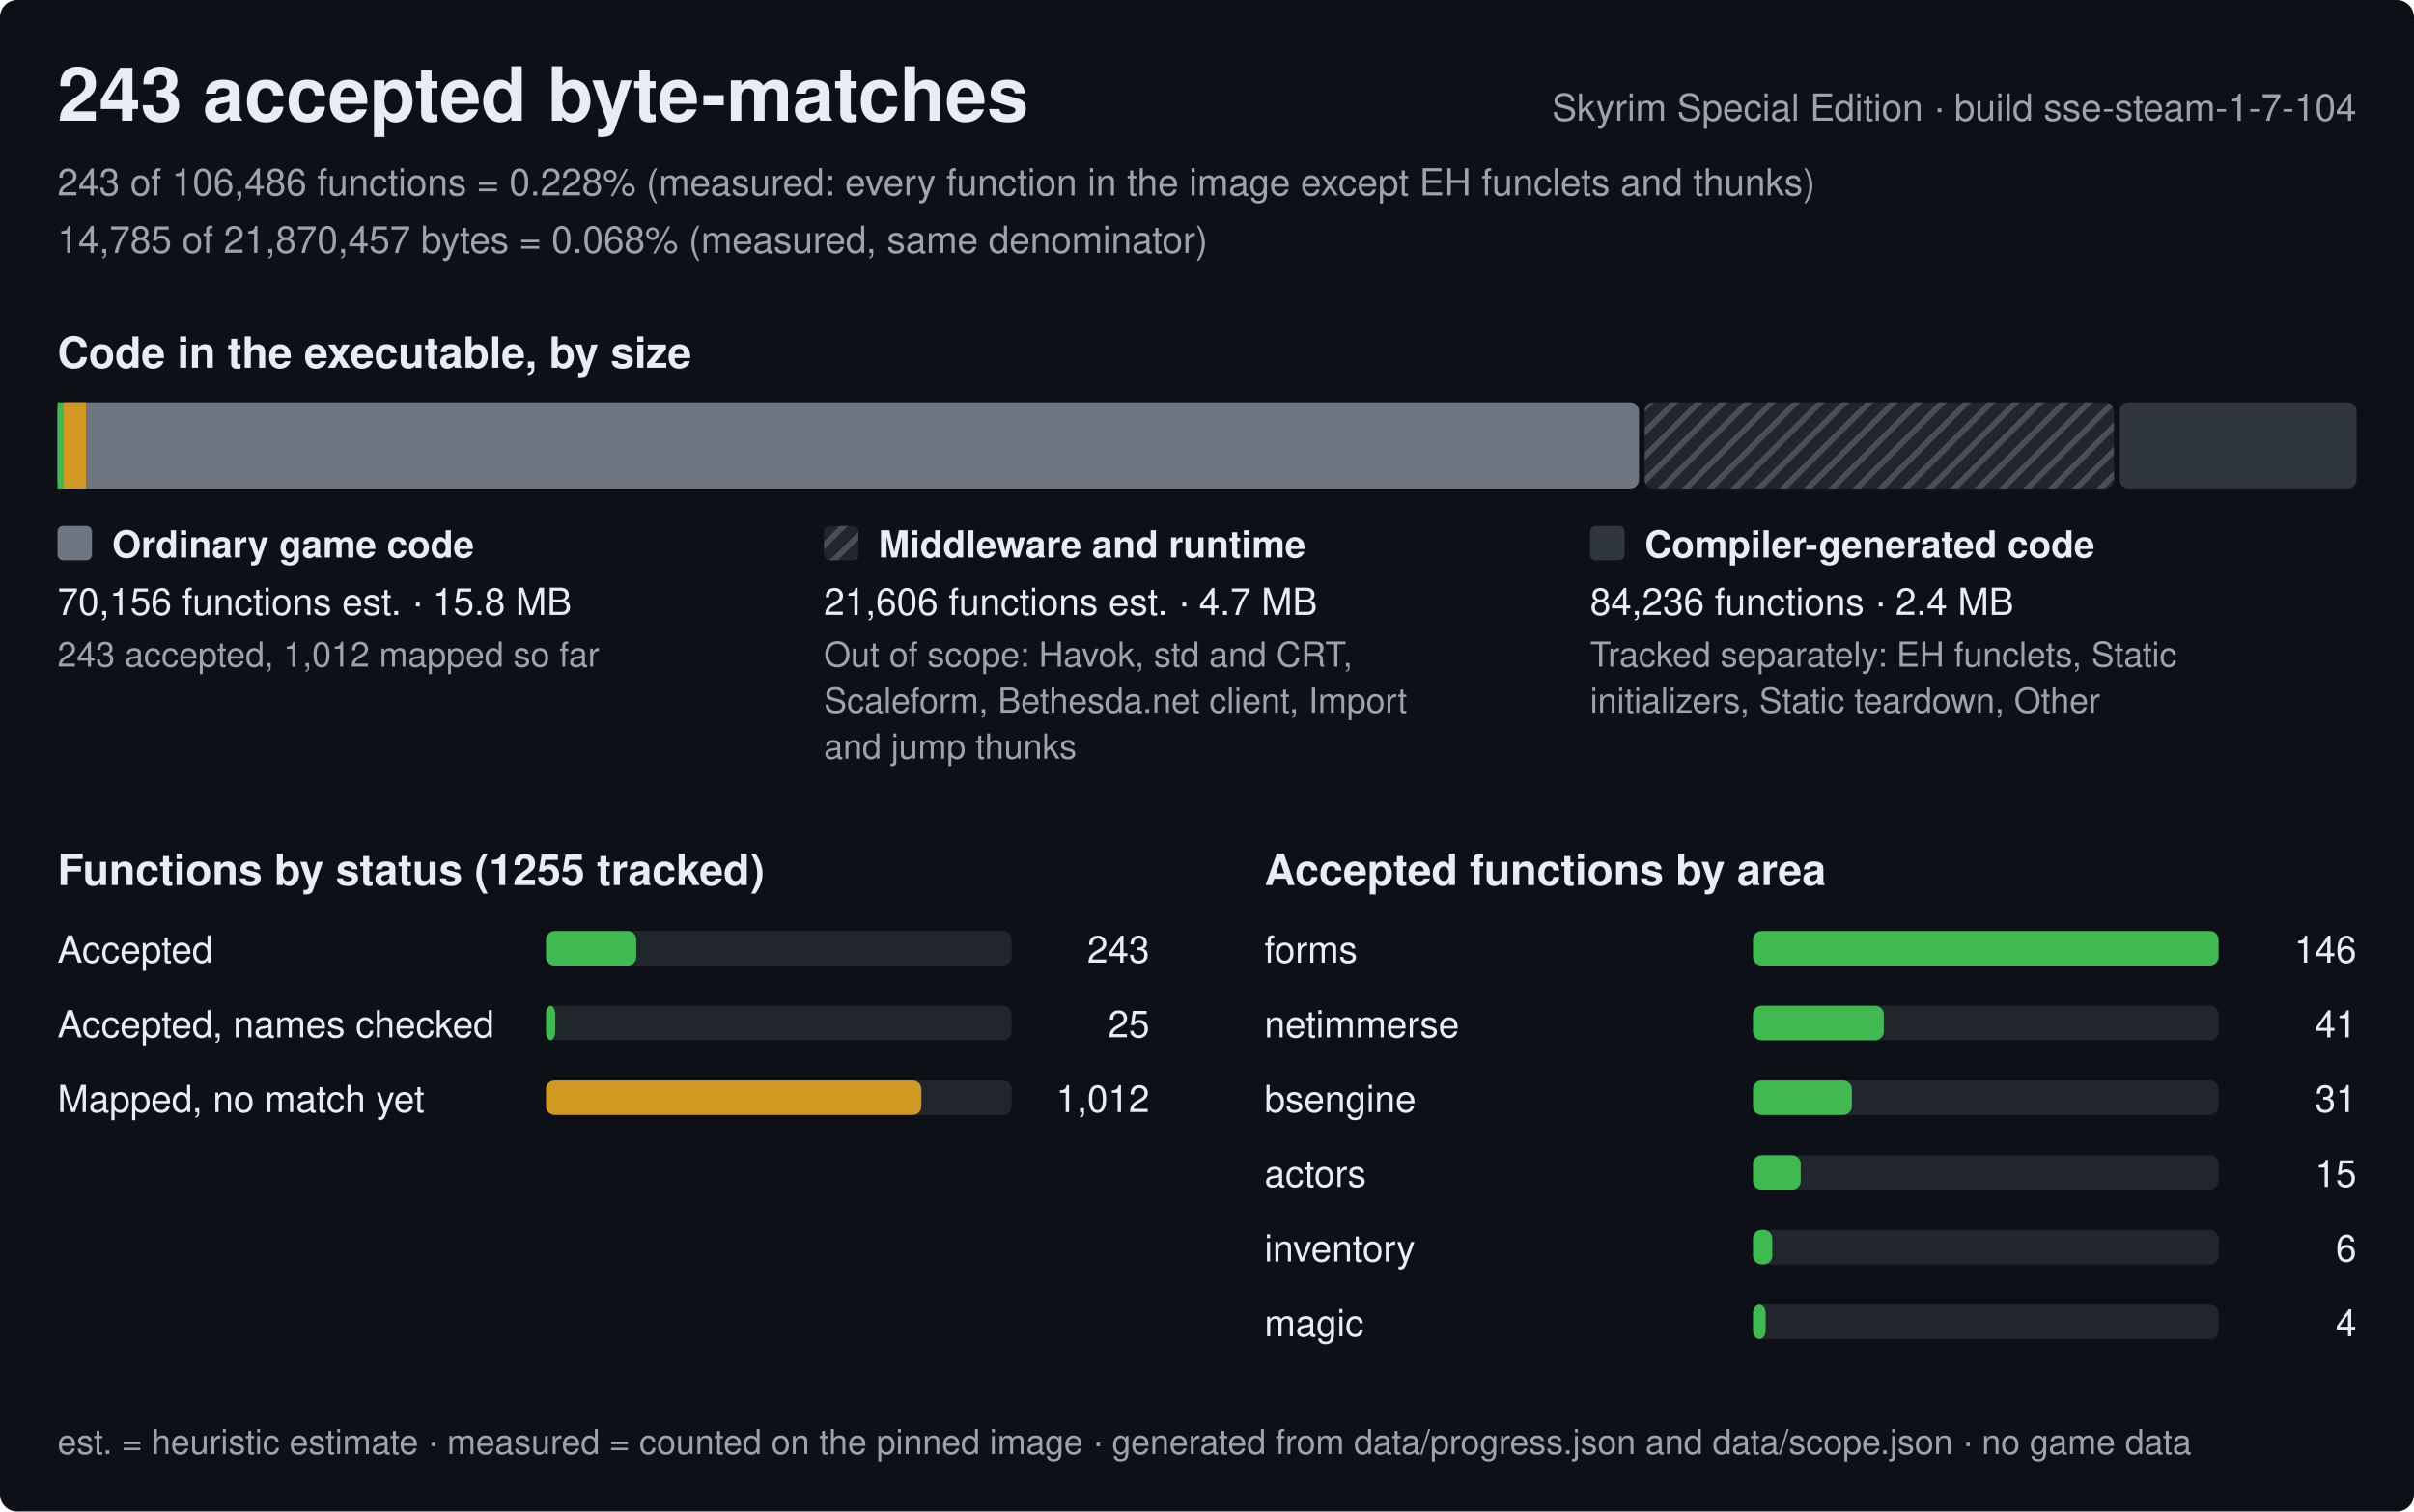
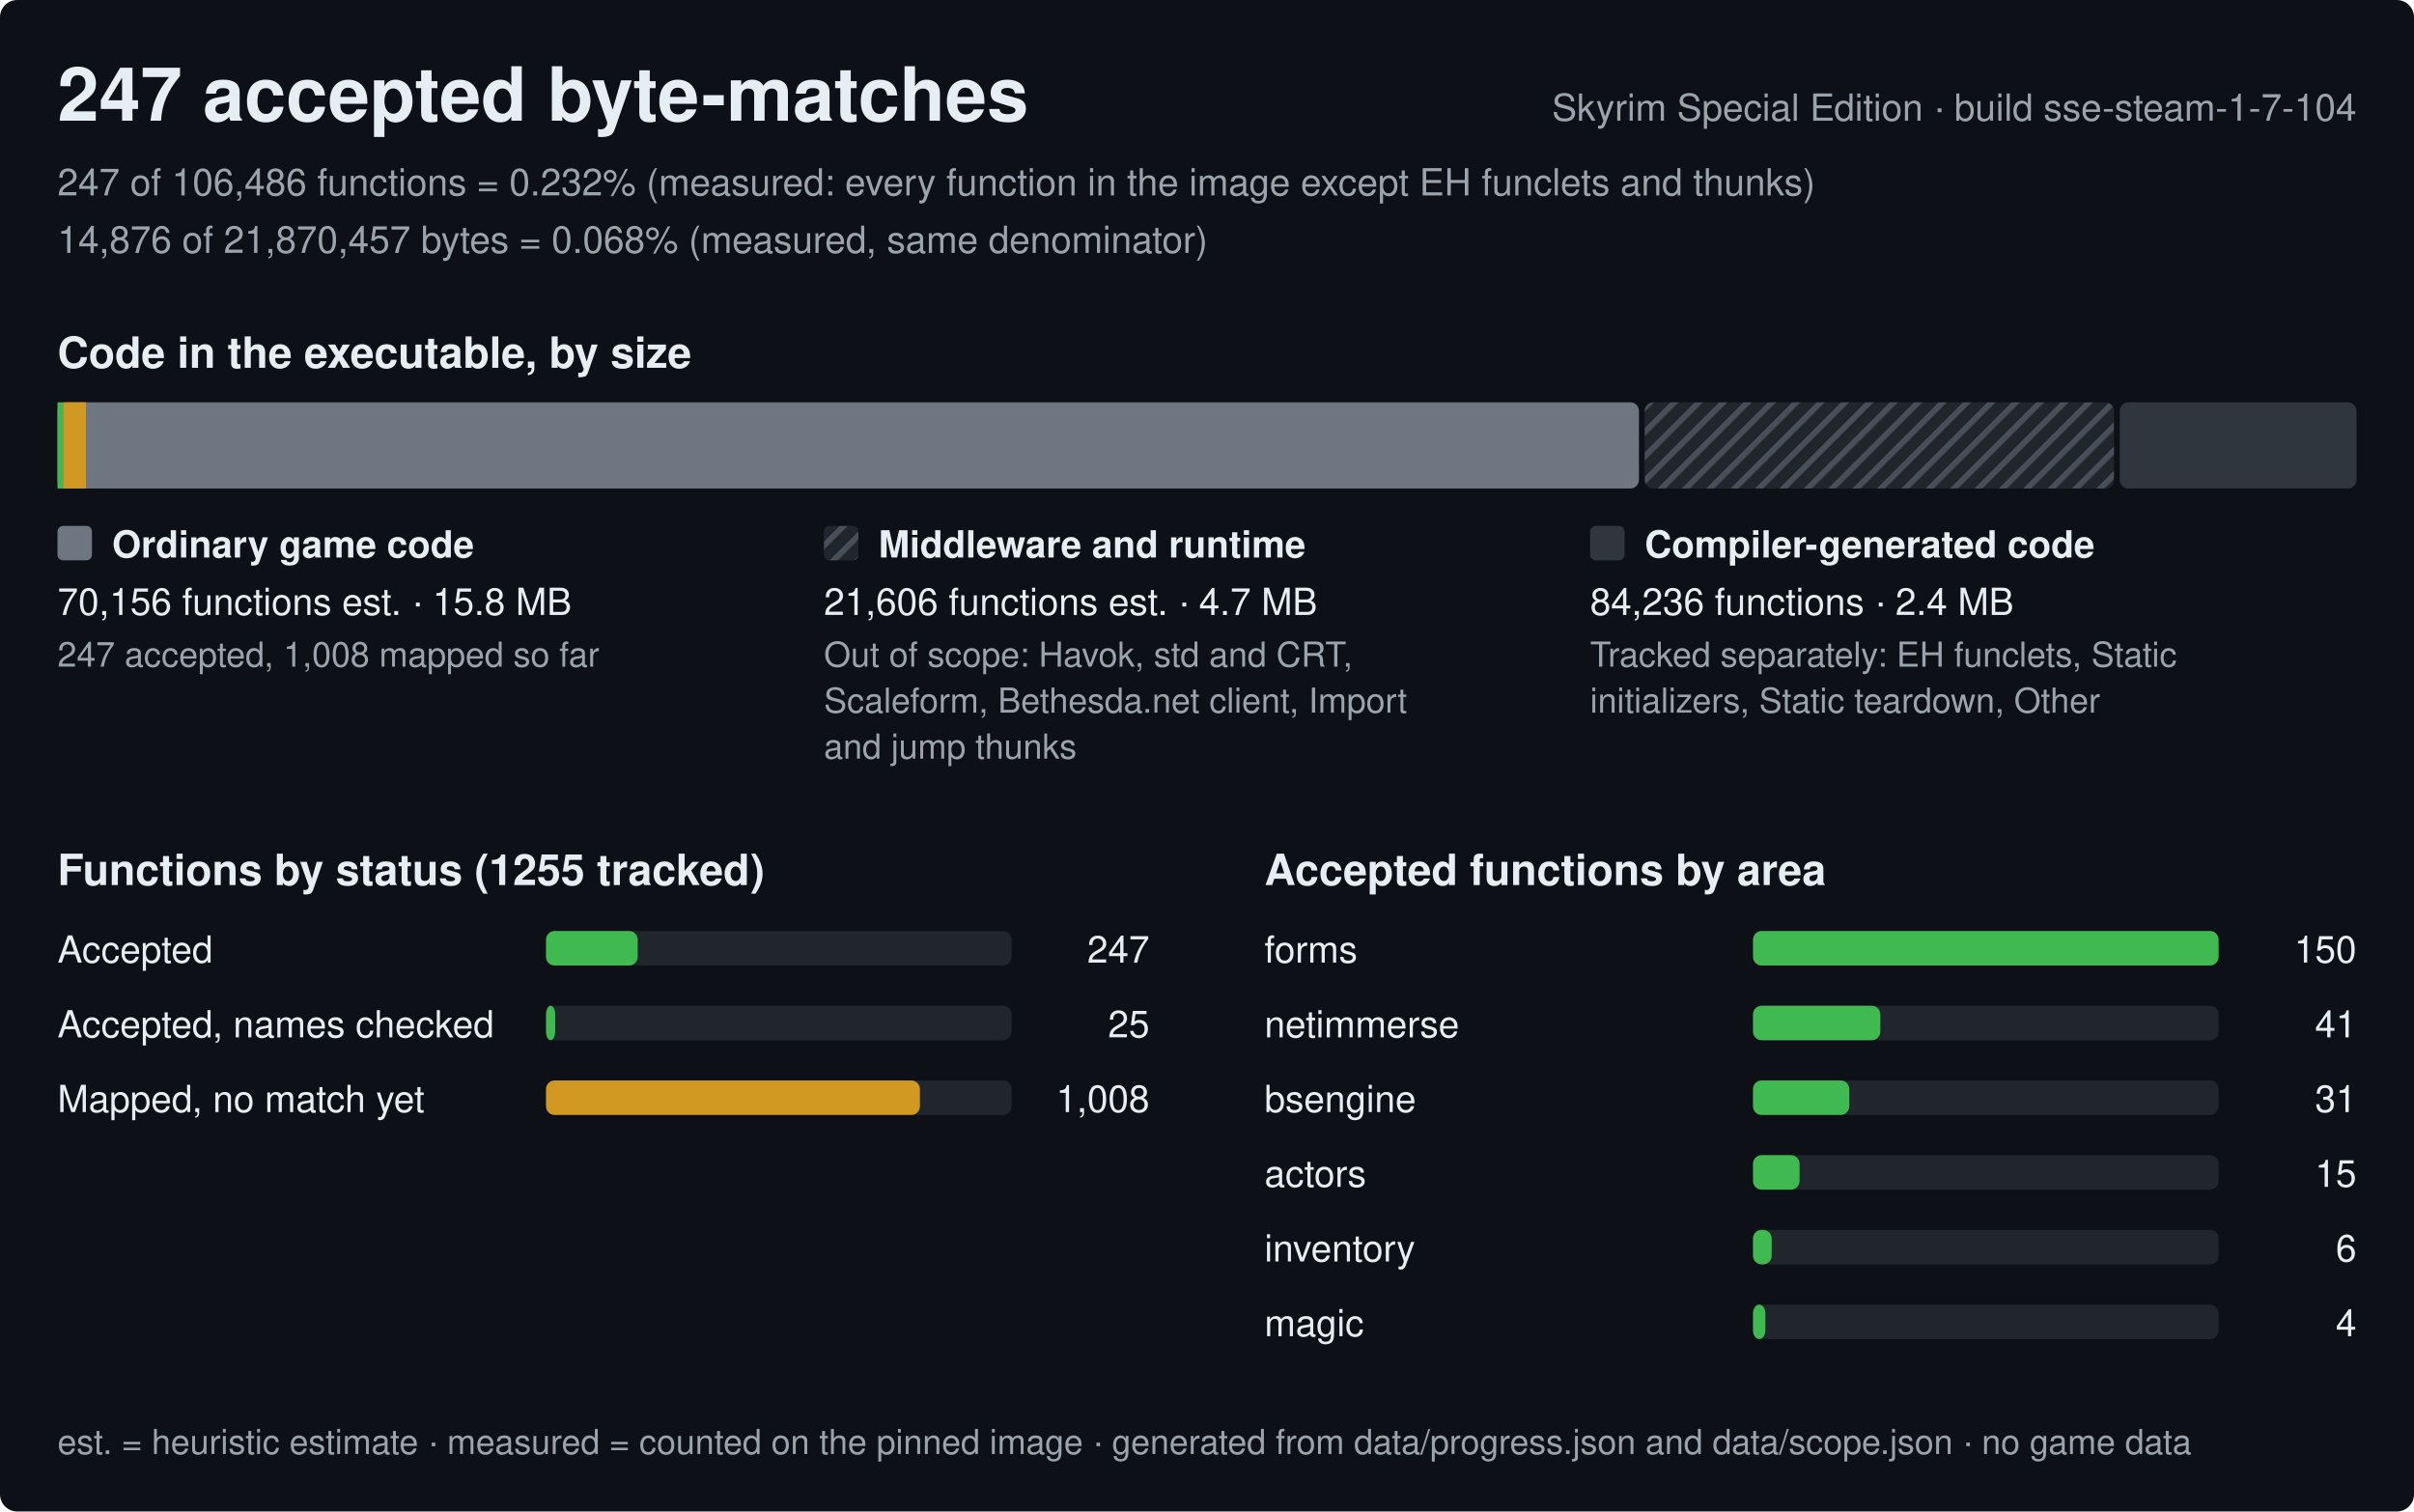
<svg xmlns="http://www.w3.org/2000/svg" width="840" height="526" viewBox="0 0 840 526" role="img" aria-label="Progress of the Skyrim Special Edition byte-matching reconstruction, build sse-steam-1-7-104">
  <style>text{font-family:-apple-system,BlinkMacSystemFont,'Segoe UI',Helvetica,Arial,sans-serif;fill:#e6edf3;white-space:pre}.h{font-size:26px;font-weight:600}.st{font-size:15px;font-weight:600}.lb{font-size:13px;font-weight:600}.bl{font-size:12px;font-weight:600;stroke:#0d1117;stroke-width:3px;paint-order:stroke;stroke-linejoin:round}.rl{font-size:13px}.fn{font-size:12px;fill:#9ba3ad}.mu{fill:#9ba3ad}</style>
  <defs>
    <pattern id="hx" width="6" height="6" patternUnits="userSpaceOnUse" patternTransform="rotate(45)">
      <rect width="6" height="6" fill="#21262d" />
      <rect width="2" height="6" fill="#484f58" />
    </pattern>
  </defs>
  <rect width="840" height="526" rx="6" fill="#0d1117" />
-   <text x="20" y="42" class="h">243 accepted byte-matches</text>
+   <text x="20" y="42" class="h">247 accepted byte-matches</text>
  <text x="820" y="42" class="rl mu" text-anchor="end">Skyrim Special Edition · build sse-steam-1-7-104</text>
-   <text x="20" y="68" class="rl mu">243 of 106,486 functions = 0.228% (measured: every function in the image except EH funclets and thunks)</text>
-   <text x="20" y="88" class="rl mu">14,785 of 21,870,457 bytes = 0.068% (measured, same denominator)</text>
+   <text x="20" y="68" class="rl mu">247 of 106,486 functions = 0.232% (measured: every function in the image except EH funclets and thunks)</text>
+   <text x="20" y="88" class="rl mu">14,876 of 21,870,457 bytes = 0.068% (measured, same denominator)</text>
  <text x="20" y="128" class="st">Code in the executable, by size</text>
  <rect x="20" y="140" width="550.3" height="30" rx="3" fill="#6e7681" />
  <rect x="20" y="140" width="2" height="30" fill="#3fb950" />
  <rect x="22" y="140" width="7.9" height="30" fill="#d29922" />
  <rect x="572.3" y="140" width="163.3" height="30" rx="3" fill="url(#hx)" />
  <rect x="737.6" y="140" width="82.4" height="30" rx="3" fill="#30363d" />
  <rect x="20" y="183" width="12" height="12" rx="2" fill="#6e7681" />
  <text x="39" y="194" class="lb">Ordinary game code</text>
  <text x="20" y="214" class="rl">70,156 functions est. · 15.8 MB</text>
-   <text x="20" y="232" class="fn">243 accepted, 1,012 mapped so far</text>
+   <text x="20" y="232" class="fn">247 accepted, 1,008 mapped so far</text>
  <rect x="286.7" y="183" width="12" height="12" rx="2" fill="url(#hx)" />
  <text x="305.7" y="194" class="lb">Middleware and runtime</text>
  <text x="286.7" y="214" class="rl">21,606 functions est. · 4.7 MB</text>
  <text x="286.7" y="232" class="fn">Out of scope: Havok, std and CRT,</text>
  <text x="286.7" y="248" class="fn">Scaleform, Bethesda.net client, Import</text>
  <text x="286.7" y="264" class="fn">and jump thunks</text>
  <rect x="553.3" y="183" width="12" height="12" rx="2" fill="#30363d" />
  <text x="572.3" y="194" class="lb">Compiler-generated code</text>
  <text x="553.3" y="214" class="rl">84,236 functions · 2.4 MB</text>
  <text x="553.3" y="232" class="fn">Tracked separately: EH funclets, Static</text>
  <text x="553.3" y="248" class="fn">initializers, Static teardown, Other</text>
  <text x="20" y="308" class="st">Functions by status (1255 tracked)</text>
  <text x="20" y="335" class="rl">Accepted</text>
  <rect x="190" y="324" width="162.0" height="12" rx="3" fill="#21262d" />
-   <rect x="190" y="324" width="31.4" height="12" rx="3" fill="#3fb950" />
-   <text x="400.0" y="335" class="rl" text-anchor="end">243</text>
+   <rect x="190" y="324" width="31.9" height="12" rx="3" fill="#3fb950" />
+   <text x="400.0" y="335" class="rl" text-anchor="end">247</text>
  <text x="20" y="361" class="rl">Accepted, names checked</text>
  <rect x="190" y="350" width="162.0" height="12" rx="3" fill="#21262d" />
  <rect x="190" y="350" width="3.2" height="12" rx="3" fill="#3fb950" />
  <text x="400.0" y="361" class="rl" text-anchor="end">25</text>
  <text x="20" y="387" class="rl">Mapped, no match yet</text>
  <rect x="190" y="376" width="162.0" height="12" rx="3" fill="#21262d" />
-   <rect x="190" y="376" width="130.6" height="12" rx="3" fill="#d29922" />
-   <text x="400.0" y="387" class="rl" text-anchor="end">1,012</text>
+   <rect x="190" y="376" width="130.1" height="12" rx="3" fill="#d29922" />
+   <text x="400.0" y="387" class="rl" text-anchor="end">1,008</text>
  <text x="440.0" y="308" class="st">Accepted functions by area</text>
  <text x="440.0" y="335" class="rl">forms</text>
  <rect x="610.0" y="324" width="162.0" height="12" rx="3" fill="#21262d" />
  <rect x="610.0" y="324" width="162" height="12" rx="3" fill="#3fb950" />
-   <text x="820.0" y="335" class="rl" text-anchor="end">146</text>
+   <text x="820.0" y="335" class="rl" text-anchor="end">150</text>
  <text x="440.0" y="361" class="rl">netimmerse</text>
  <rect x="610.0" y="350" width="162.0" height="12" rx="3" fill="#21262d" />
-   <rect x="610.0" y="350" width="45.5" height="12" rx="3" fill="#3fb950" />
+   <rect x="610.0" y="350" width="44.3" height="12" rx="3" fill="#3fb950" />
  <text x="820.0" y="361" class="rl" text-anchor="end">41</text>
  <text x="440.0" y="387" class="rl">bsengine</text>
  <rect x="610.0" y="376" width="162.0" height="12" rx="3" fill="#21262d" />
-   <rect x="610.0" y="376" width="34.4" height="12" rx="3" fill="#3fb950" />
+   <rect x="610.0" y="376" width="33.5" height="12" rx="3" fill="#3fb950" />
  <text x="820.0" y="387" class="rl" text-anchor="end">31</text>
  <text x="440.0" y="413" class="rl">actors</text>
  <rect x="610.0" y="402" width="162.0" height="12" rx="3" fill="#21262d" />
-   <rect x="610.0" y="402" width="16.6" height="12" rx="3" fill="#3fb950" />
+   <rect x="610.0" y="402" width="16.2" height="12" rx="3" fill="#3fb950" />
  <text x="820.0" y="413" class="rl" text-anchor="end">15</text>
  <text x="440.0" y="439" class="rl">inventory</text>
  <rect x="610.0" y="428" width="162.0" height="12" rx="3" fill="#21262d" />
-   <rect x="610.0" y="428" width="6.7" height="12" rx="3" fill="#3fb950" />
+   <rect x="610.0" y="428" width="6.5" height="12" rx="3" fill="#3fb950" />
  <text x="820.0" y="439" class="rl" text-anchor="end">6</text>
  <text x="440.0" y="465" class="rl">magic</text>
  <rect x="610.0" y="454" width="162.0" height="12" rx="3" fill="#21262d" />
-   <rect x="610.0" y="454" width="4.4" height="12" rx="3" fill="#3fb950" />
+   <rect x="610.0" y="454" width="4.3" height="12" rx="3" fill="#3fb950" />
  <text x="820.0" y="465" class="rl" text-anchor="end">4</text>
  <text x="20" y="506" class="fn">est. = heuristic estimate · measured = counted on the pinned image · generated from data/progress.json and data/scope.json · no game data</text>
</svg>
